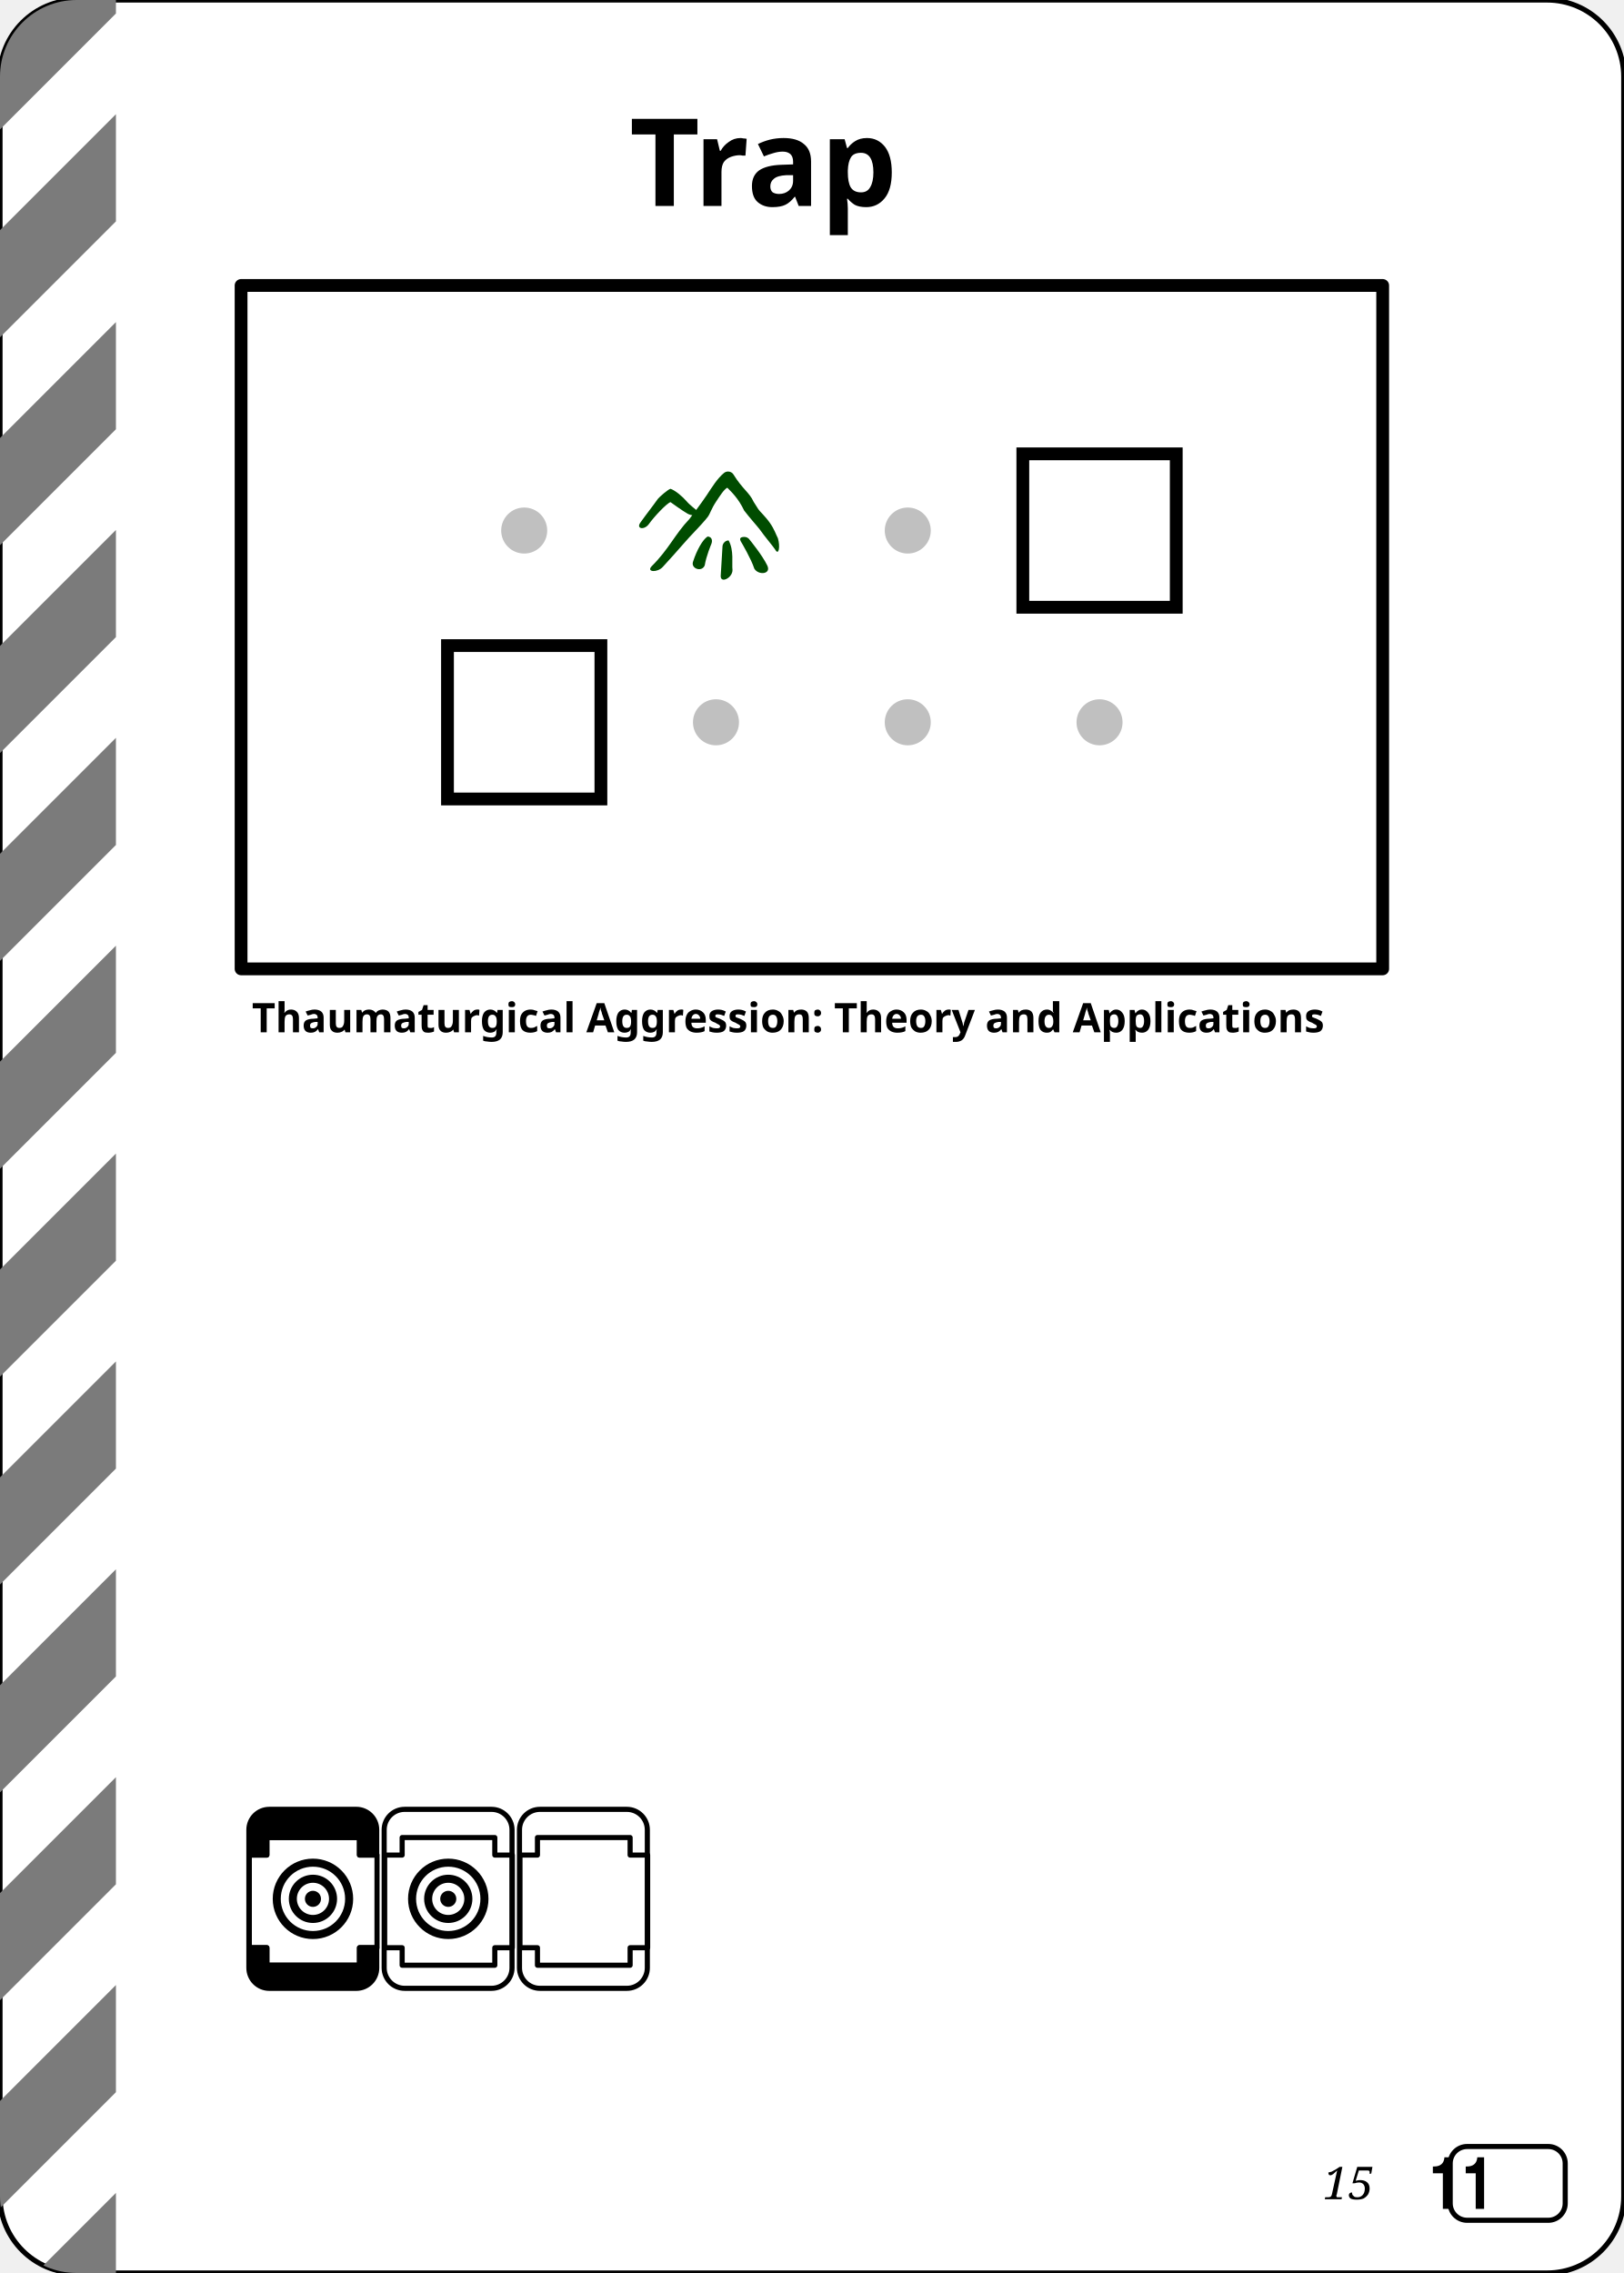
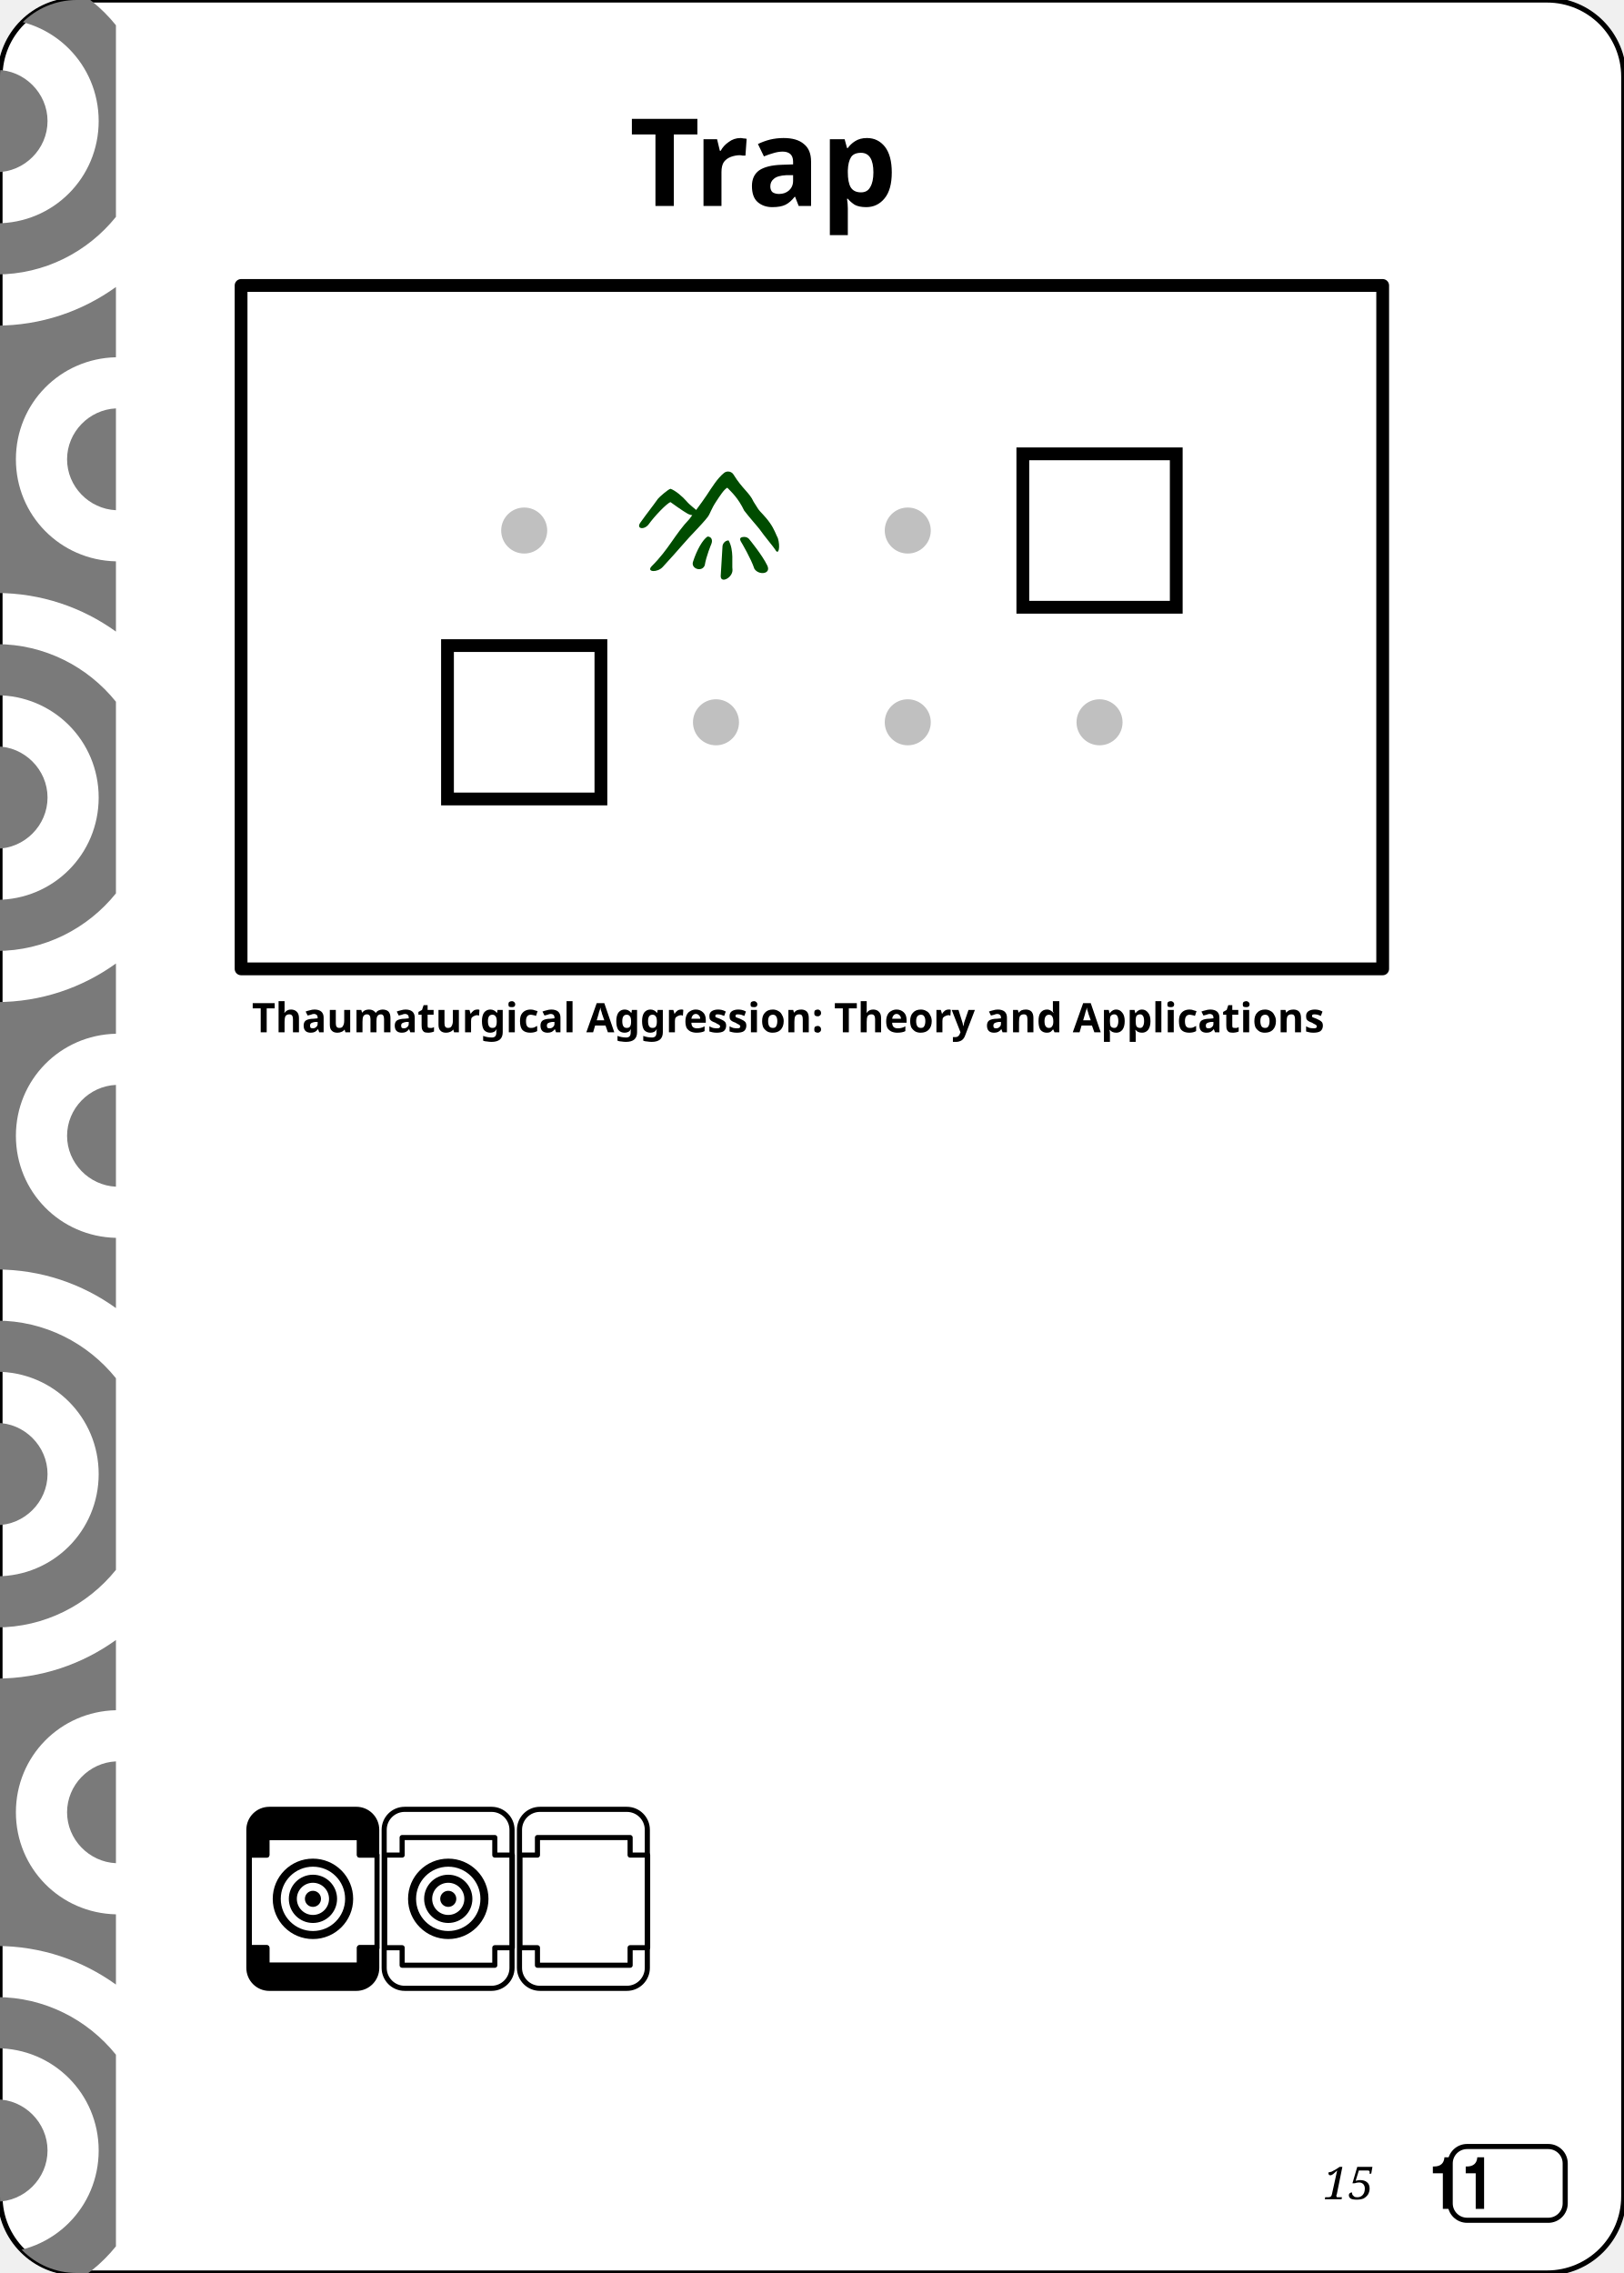
<svg xmlns="http://www.w3.org/2000/svg" xmlns:xlink="http://www.w3.org/1999/xlink" version="1.1" id="svg_root" width="63.5mm" height="88.9mm" viewBox="0 0 63.5 88.9">
  <defs>
    <clipPath id="clippath-1110">
      <rect id="sidebar-clip" x="3.5527137e-15" y="0" width="63.5" height="88.9" rx="3" ry="3" style="display:inline;fill:#ffffff;fill-opacity:1;stroke:none;stroke-width:0.2;stroke-miterlimit:4;stroke-dasharray:none;stroke-opacity:1" />
    </clipPath>
  </defs>
  <g id="card00">
    <rect id="rect1108" x="0" y="0" width="63.5" height="88.9" rx="3" ry="3" style="fill:#ffffff;stroke:none;stroke-width:0" />
    <g id="masters" style="display:none">
      <path style="color:#000000;font-style:normal;font-variant:normal;font-weight:normal;font-stretch:normal;font-size:medium;line-height:normal;font-family:sans-serif;text-indent:0;text-align:start;text-decoration:none;text-decoration-line:none;text-decoration-style:solid;text-decoration-color:#000000;letter-spacing:normal;word-spacing:normal;text-transform:none;writing-mode:lr-tb;direction:ltr;baseline-shift:baseline;text-anchor:start;white-space:normal;clip-rule:nonzero;display:inline;overflow:visible;visibility:visible;opacity:1;isolation:auto;mix-blend-mode:normal;color-interpolation:sRGB;color-interpolation-filters:linearRGB;solid-color:#000000;solid-opacity:1;fill:#303030;fill-opacity:1;fill-rule:evenodd;stroke:none;stroke-width:0.467;stroke-linecap:round;stroke-linejoin:miter;stroke-miterlimit:4;stroke-dasharray:none;stroke-dashoffset:0;stroke-opacity:1;filter:url(#filter9446);color-rendering:auto;image-rendering:auto;shape-rendering:auto;text-rendering:auto;enable-background:accumulate" d="M 3.395,0.496 C 3.162,0.413 2.97,0.396 2.764,0.425 2.402,0.478 1.899,0.587 1.497,0.768 1.062,0.964 0.961,1.113 0.605,1.311 0.273,1.495 -0.063,1.622 -0.328,1.902 -0.459,2.041 -0.343,2.149 -0.264,2.124 0.17,1.986 0.376,1.815 0.64,1.657 0.883,1.511 0.801,1.673 1.243,1.38 1.63,1.124 1.707,1.083 1.909,1.044 c 0.112,-0.047 0.228,-0.096 0.365,-0.139 0.322,-0.082 0.363,-0.059 0.765,-0.028 0.329,0.026 0.668,0.147 0.814,0.285 0.165,0.156 0.514,0.182 0.833,0.818 0.131,0.262 0.171,0.531 0.145,0.799 C 4.859,2.986 4.985,3.064 4.83,3.688 4.714,4.078 4.391,4.444 3.976,4.615 3.491,4.815 2.931,4.849 2.45,4.735 1.986,4.625 1.483,4.233 1.387,3.814 1.292,3.405 1.218,3.05 1.201,2.726 1.239,2.325 1.655,2.334 2.022,2.056 2.273,1.955 2.451,1.789 2.796,1.789 3.091,1.829 3.407,2.005 3.522,2.198 3.767,2.431 3.879,2.732 3.802,3.115 3.814,3.308 3.463,3.63 3.26,3.665 3.007,3.709 2.689,3.512 2.532,3.439 2.382,3.396 2.392,3.338 2.454,3.12 2.529,3.014 2.67,2.948 2.756,2.895 2.859,2.83 2.867,2.7 2.838,2.595 2.775,2.507 2.713,2.446 2.561,2.492 2.457,2.524 2.265,2.544 2.22,2.585 2.148,2.651 1.949,2.758 1.894,2.834 1.841,3.01 1.948,3.203 1.967,3.355 1.993,3.534 2.097,3.741 2.316,3.843 2.646,3.996 3.056,4.074 3.31,4.062 3.621,4.03 4.23,3.771 4.236,3.158 4.22,2.869 4.056,2.29 3.833,1.909 3.607,1.522 3.287,1.357 2.833,1.36 2.602,1.38 2.266,1.407 1.779,1.685 1.217,1.896 1.13,1.983 0.742,2.406 0.489,2.681 0.709,3.183 0.709,3.183 0.888,3.561 0.802,3.605 0.979,4.043 1.21,4.617 1.727,5.044 2.322,5.171 2.802,5.274 3.936,5.088 4.181,5.032 4.879,4.872 5.109,4.567 5.313,3.772 5.448,3.244 5.346,2.786 5.321,2.603 5.291,2.371 5.205,1.986 5.136,1.814 4.978,1.457 4.467,1.105 4.055,0.752 3.671,0.432 3.758,0.626 3.395,0.496 Z" id="element-air" />
      <path id="element-earth" style="color:#000000;font-style:normal;font-variant:normal;font-weight:normal;font-stretch:normal;font-size:medium;line-height:normal;font-family:sans-serif;text-indent:0;text-align:start;text-decoration:none;text-decoration-line:none;text-decoration-style:solid;text-decoration-color:#000000;letter-spacing:normal;word-spacing:normal;text-transform:none;writing-mode:lr-tb;direction:ltr;baseline-shift:baseline;text-anchor:start;white-space:normal;clip-rule:nonzero;display:inline;overflow:visible;visibility:visible;opacity:1;isolation:auto;mix-blend-mode:normal;color-interpolation:sRGB;color-interpolation-filters:linearRGB;solid-color:#000000;solid-opacity:1;fill:#004c00;fill-opacity:1;fill-rule:nonzero;stroke:none;stroke-width:0.467;stroke-linecap:round;stroke-linejoin:round;stroke-miterlimit:4;stroke-dasharray:none;stroke-dashoffset:0;stroke-opacity:1;color-rendering:auto;image-rendering:auto;shape-rendering:auto;text-rendering:auto;enable-background:accumulate" d="M 3.462,0.692 C 3.407,0.695 3.356,0.714 3.315,0.747 3.054,0.959 2.849,1.299 2.635,1.621 2.421,1.943 2.016,2.472 1.959,2.552 1.386,3.153 1.162,3.726 0.481,4.4 0.271,4.628 0.706,4.654 0.917,4.426 1.593,3.695 1.765,3.452 2.293,2.906 2.3,2.898 2.573,2.61 2.683,2.461 2.781,2.323 2.806,2.169 3.011,1.859 3.151,1.648 3.314,1.389 3.443,1.325 3.609,1.497 3.869,1.73 4.102,2.218 4.298,2.478 4.646,2.867 4.704,2.948 4.883,3.205 5.275,3.672 5.312,3.74 5.457,4.009 5.52,3.622 5.421,3.299 5.345,3.158 5.289,2.959 5.109,2.702 4.93,2.444 4.703,2.244 4.656,2.166 L 4.47,1.872 C 4.309,1.513 4.035,1.378 3.683,0.806 3.638,0.732 3.552,0.688 3.461,0.692 Z M 1.225,1.368 C 1.146,1.37 0.773,1.698 0.729,1.76 0.481,2.109 0.317,2.305 0.044,2.688 -0.135,2.938 0.198,2.995 0.377,2.745 0.586,2.453 1.068,1.94 1.221,1.889 c 0,0 0.502,0.363 0.669,0.452 0.28,0.152 0.603,-0.006 0.321,-0.155 C 2.249,2.206 1.968,1.997 1.854,1.859 1.695,1.673 1.418,1.437 1.225,1.368 Z m 2.872,1.881 c -0.183,0.009 -0.186,0.09 -0.09,0.236 0,0 0.366,0.619 0.493,1.007 C 4.661,4.759 5.171,4.712 5.007,4.369 4.811,3.96 4.318,3.362 4.318,3.362 4.273,3.289 4.187,3.245 4.096,3.249 Z M 3.493,3.386 C 3.359,3.388 3.252,3.512 3.254,3.636 L 3.185,4.779 C 3.181,5.085 3.65,4.848 3.646,4.543 3.614,4.296 3.711,3.769 3.493,3.386 Z m -0.822,-0.152 C 2.48,3.355 2.251,3.763 2.107,4.206 1.995,4.488 2.448,4.645 2.56,4.363 2.618,3.997 2.817,3.53 2.817,3.53 2.877,3.386 2.836,3.24 2.67,3.234 Z" />
      <path style="color:#000000;font-style:normal;font-variant:normal;font-weight:normal;font-stretch:normal;font-size:medium;line-height:normal;font-family:sans-serif;text-indent:0;text-align:start;text-decoration:none;text-decoration-line:none;text-decoration-style:solid;text-decoration-color:#000000;letter-spacing:normal;word-spacing:normal;text-transform:none;writing-mode:lr-tb;direction:ltr;baseline-shift:baseline;text-anchor:start;white-space:normal;clip-rule:nonzero;display:inline;overflow:visible;visibility:visible;opacity:1;isolation:auto;mix-blend-mode:normal;color-interpolation:sRGB;color-interpolation-filters:linearRGB;solid-color:#000000;solid-opacity:1;fill:#860000;fill-opacity:0.975;fill-rule:evenodd;stroke:none;stroke-width:0.467;stroke-linecap:round;stroke-linejoin:miter;stroke-miterlimit:4;stroke-dasharray:none;stroke-dashoffset:0;stroke-opacity:1;filter:url(#filter9446);color-rendering:auto;image-rendering:auto;shape-rendering:auto;text-rendering:auto;enable-background:accumulate" d="m 1.986,-0.02 c -0.069,0.07 0.008,0.216 0.008,0.216 0,0 0.059,0.238 0.082,0.456 C 2.098,0.87 2.071,1.052 2.057,1.181 2.034,1.389 1.848,1.78 1.704,1.998 1.56,2.216 1.468,2.438 1.457,2.708 c -0.002,0.055 0.018,0.162 0.027,0.214 C 1.322,3.099 1.147,3.186 0.981,3.232 0.759,3.294 0.412,3.464 0.112,3.74 c -0.239,0.22 -0.334,0.425 -0.415,0.709 -0.08,0.284 -0.13,0.517 -0.101,0.726 0,0 0.003,0.244 0.084,0.314 0.11,0.022 0.275,-0.096 0.275,-0.096 0.34,-0.242 0.654,-0.469 0.921,-0.551 0.291,-0.089 0.599,-0.06 0.798,3.025e-4 0.262,0.079 0.546,0.044 0.82,-0.016 0.189,-0.041 0.316,-0.135 0.455,-0.255 0.185,0.142 0.298,0.169 0.431,0.269 0.163,0.123 0.35,0.238 0.639,0.313 0.301,0.079 0.646,0.085 0.966,0.043 0.32,-0.042 0.613,-0.12 0.821,-0.298 0,0 0.179,-0.124 0.161,-0.194 -0.04,-0.064 -0.218,-0.133 -0.218,-0.133 0,0 -0.197,-0.076 -0.418,-0.198 C 5.11,4.252 4.939,4.038 4.791,3.907 4.615,3.752 4.569,3.544 4.492,3.332 4.416,3.122 4.32,2.853 4.025,2.66 3.883,2.568 3.745,2.49 3.598,2.436 3.563,2.285 3.565,2.145 3.583,1.99 3.641,1.708 3.553,1.329 3.447,1.057 3.335,0.77 3.104,0.622 2.954,0.466 2.794,0.299 2.571,0.117 2.345,0.033 c 0,0 -0.14,-0.058 -0.359,-0.053 z m 0.481,0.588 c 0.054,0.041 0.216,0.145 0.297,0.225 0.189,0.187 0.348,0.455 0.38,0.654 0.032,0.194 -0.005,0.365 -0.028,0.546 -0.014,0.117 0.002,0.246 0.05,0.37 -0.038,0.002 -0.134,0.005 -0.173,0.011 -0.132,0.018 -0.271,0.054 -0.421,0.106 -0.311,0.102 -0.071,0.164 0.243,0.134 0.245,-0.013 0.475,0.109 0.627,0.177 0.124,0.055 0.326,0.194 0.387,0.294 C 3.949,3.281 4.108,3.52 4.131,3.627 4.173,3.82 4.25,4.007 4.47,4.265 4.668,4.497 4.921,4.576 5.165,4.711 5.143,4.778 4.947,4.833 4.885,4.841 4.623,4.875 4.34,4.818 4.148,4.719 3.939,4.611 3.798,4.612 3.623,4.501 3.507,4.428 3.35,4.377 3.27,4.224 3.376,3.992 3.492,3.78 3.534,3.553 3.601,3.249 3.284,3.548 3.147,3.78 3.002,4.087 2.767,4.323 2.414,4.44 2.185,4.516 1.989,4.445 1.776,4.402 1.564,4.359 1.266,4.311 0.881,4.429 0.616,4.509 0.268,4.602 0.016,4.88 -0.011,4.736 0.063,4.59 0.086,4.52 0.162,4.291 0.381,4.059 0.525,3.925 0.746,3.721 1.022,3.66 1.25,3.597 1.419,3.55 1.491,3.553 1.667,3.407 1.796,3.616 1.978,3.787 2.193,3.926 2.459,4.096 2.397,3.809 2.141,3.531 1.975,3.349 1.915,3.191 1.891,2.797 1.879,2.595 1.979,2.375 2.116,2.167 2.294,1.92 2.444,1.703 2.481,1.365 2.504,1.098 2.525,0.753 2.468,0.568 Z" id="element-fire" />
      <path id="element-water" style="color:#000000;font-style:normal;font-variant:normal;font-weight:normal;font-stretch:normal;font-size:medium;line-height:normal;font-family:sans-serif;text-indent:0;text-align:start;text-decoration:none;text-decoration-line:none;text-decoration-style:solid;text-decoration-color:#000000;letter-spacing:normal;word-spacing:normal;text-transform:none;writing-mode:lr-tb;direction:ltr;baseline-shift:baseline;text-anchor:start;white-space:normal;clip-rule:nonzero;display:inline;overflow:visible;visibility:visible;opacity:1;isolation:auto;mix-blend-mode:normal;color-interpolation:sRGB;color-interpolation-filters:linearRGB;solid-color:#000000;solid-opacity:1;fill:#00007e;fill-opacity:1;fill-rule:evenodd;stroke:none;stroke-width:0.467;stroke-linecap:round;stroke-linejoin:miter;stroke-miterlimit:4;stroke-dasharray:none;stroke-dashoffset:0;stroke-opacity:1;color-rendering:auto;image-rendering:auto;shape-rendering:auto;text-rendering:auto;enable-background:accumulate" d="M 5.526,3.485 C 5.278,3.51 4.929,3.761 4.676,3.775 4.203,3.839 3.605,3.685 3.132,3.671 2.333,3.652 1.887,4.009 1.145,4.252 0.957,4.345 1.15,4.471 1.36,4.499 1.532,4.513 1.807,4.409 1.97,4.372 2.414,4.224 2.806,4.107 3.279,4.169 3.905,4.278 4.308,4.332 4.922,4.235 5.122,4.177 5.314,3.979 5.494,3.885 5.657,3.753 5.742,3.479 5.526,3.485 Z M 5.125,2.379 C 4.789,2.371 4.748,2.568 4.278,2.576 3.704,2.62 3.323,2.478 2.753,2.447 1.999,2.379 1.172,2.805 0.484,2.99 0.303,3.093 0.498,3.314 0.709,3.331 0.897,3.331 0.959,3.373 1.143,3.339 1.711,3.17 2.076,2.74 2.665,2.808 3.259,2.863 4.059,3.117 4.654,2.996 4.842,2.921 5.013,2.811 5.148,2.673 5.243,2.528 5.307,2.374 5.125,2.379 Z M 4.262,1.114 C 4.099,1.139 3.921,1.265 3.764,1.311 3.281,1.504 2.792,1.479 2.28,1.365 2.052,1.327 1.708,1.245 1.481,1.205 0.852,1.154 0.352,1.465 -0.13,1.809 -0.285,1.945 -0.133,2.1 0.078,2.076 0.321,2.009 0.623,1.974 0.863,1.835 1.165,1.695 1.611,1.626 1.941,1.752 2.502,1.908 3.013,1.972 3.589,1.833 3.928,1.76 4.142,1.622 4.411,1.414 4.546,1.272 4.464,1.098 4.262,1.114 Z" />
    </g>
    <rect id="card-border" x="0" y="0" width="63.5" height="88.9" rx="3" ry="3" style="fill:none;stroke:#000000;stroke-width:0.2;stroke-miterlimit:4;stroke-dasharray:none;stroke-opacity:1;fill-opacity:1" />
    <text id="spell-title" xml:space="preserve" style="font-style:normal;font-variant:normal;font-weight:bold;font-stretch:normal;font-size:3.175px;line-height:125%;font-family:Lato;-inkscape-font-specification:'Lato Bold';text-align:center;letter-spacing:0px;word-spacing:0px;text-anchor:middle;display:inline;fill:#000000;fill-opacity:1;stroke:none;stroke-width:0.265" x="31.785" y="8.054">
      <tspan x="31.785" y="8.054" style="font-style:normal;font-variant:normal;font-weight:bold;font-stretch:normal;font-size:4.763px;font-family:CCTreasureTrove;-inkscape-font-specification:'CCTreasureTrove Bold';fill:#000000;fill-opacity:1;stroke-width:0.265" id="tspan64-5">Trap</tspan>
    </text>
    <text id="class-name" xml:space="preserve" style="font-style:normal;font-variant:normal;font-weight:bold;font-stretch:normal;font-size:1.587px;line-height:125%;font-family:Lato;-inkscape-font-specification:'Lato Bold';text-align:center;letter-spacing:0px;word-spacing:0px;text-anchor:middle;display:inline;fill:#000000;fill-opacity:1;stroke:none;stroke-width:0.265" x="31.785" y="40.376">
      <tspan x="31.785" y="40.376" style="font-style:normal;font-variant:normal;font-weight:bold;font-stretch:normal;font-size:1.587px;font-family:CCTreasureTrove;-inkscape-font-specification:'CCTreasureTrove Bold';fill:#000000;fill-opacity:1;stroke-width:0.265" id="tspan7315">Thaumaturgical Aggression: Theory and Applications</tspan>
    </text>
-     <path id="sidebar-stripes" style="display:inline;fill:#7b7b7b;stroke-width:0.25;stroke-linecap:round" d="m 4.313,-3.443 -18.841,18.841 2.095,2.095 L 4.534,0.528 V -3.443 Z M 4.534,4.467 -14.528,23.528 -12.432,25.624 4.534,8.658 Z m 0,8.13 -19.061,19.061 2.095,2.096 16.966,-16.966 z m 0,8.13 -19.061,19.061 2.095,2.095 16.966,-16.966 z m 0,8.13 -19.061,19.061 2.095,2.096 16.966,-16.966 z m 0,8.13 -19.061,19.061 2.095,2.096 16.966,-16.966 z m 0,8.13 -19.061,19.061 2.095,2.095 16.966,-16.966 z m 0,8.13 -19.061,19.061 2.095,2.096 16.966,-16.966 z m 0,8.13 -19.061,19.061 2.095,2.096 16.966,-16.966 z m 0,8.13 -19.061,19.061 2.095,2.095 16.966,-16.966 z m 0,8.13 -13.542,13.542 h 4.191 L 4.534,81.828 Z m 0,8.13 -5.412,5.412 H 3.313 L 4.534,89.957 Z" clip-path="url(#clippath-1110)" />
+     <path id="sidebar-circles" style="color:#000000;display:inline;fill:#7a7a7a;stroke-linecap:round;-inkscape-stroke:none;fill-opacity:1" d="M -5.876 -3.443 C -8.45 -1.631 -10.14 1.357 -10.14 4.735 C -10.14 8.707 -7.808 12.147 -4.443 13.759 C -5.039 15.039 -5.377 16.463 -5.377 17.964 C -5.377 19.466 -5.039 20.889 -4.443 22.168 C -7.809 23.781 -10.14 27.221 -10.14 31.193 C -10.14 35.165 -7.808 38.606 -4.443 40.218 C -5.039 41.498 -5.377 42.921 -5.377 44.423 C -5.377 45.924 -5.039 47.347 -4.443 48.626 C -7.809 50.239 -10.14 53.679 -10.14 57.651 C -10.14 61.623 -7.808 65.064 -4.443 66.676 C -5.039 67.956 -5.377 69.379 -5.377 70.881 C -5.377 72.382 -5.039 73.805 -4.443 75.085 C -7.809 76.697 -10.14 80.138 -10.14 84.11 C -10.14 86.866 -9.018 89.367 -7.206 91.178 L -3.893 91.178 C -6.423 89.837 -8.141 87.181 -8.141 84.11 C -8.141 79.679 -4.571 76.11 -0.141 76.11 C 1.609 76.11 3.219 76.673 4.534 77.619 L 4.534 74.872 C 2.355 74.824 0.622 73.071 0.622 70.881 C 0.622 68.69 2.355 66.937 4.534 66.889 L 4.534 64.142 C 3.219 65.088 1.609 65.651 -0.141 65.651 C -4.571 65.651 -8.141 62.081 -8.141 57.651 C -8.141 53.221 -4.571 49.651 -0.141 49.651 C 1.609 49.651 3.219 50.214 4.534 51.161 L 4.534 48.414 C 2.355 48.366 0.622 46.613 0.622 44.423 C 0.622 42.232 2.355 40.479 4.534 40.431 L 4.534 37.683 C 3.219 38.63 1.609 39.193 -0.141 39.193 C -4.571 39.193 -8.141 35.623 -8.141 31.193 C -8.141 26.763 -4.571 23.193 -0.141 23.193 C 1.609 23.193 3.219 23.756 4.534 24.702 L 4.534 21.955 C 2.355 21.907 0.622 20.155 0.622 17.964 C 0.622 15.774 2.355 14.021 4.534 13.973 L 4.534 11.225 C 3.219 12.172 1.609 12.735 -0.141 12.735 C -4.571 12.735 -8.141 9.165 -8.141 4.735 C -8.141 0.304 -4.571 -3.265 -0.141 -3.265 C 1.609 -3.265 3.219 -2.702 4.534 -1.756 L 4.534 -3.443 L -5.876 -3.443 z M -0.141 -1.266 C -3.442 -1.266 -6.141 1.433 -6.141 4.735 C -6.141 8.036 -3.442 10.734 -0.141 10.734 C 1.745 10.734 3.432 9.852 4.534 8.482 L 4.534 0.987 C 3.432 -0.383 1.745 -1.266 -0.141 -1.266 z M -0.141 0.734 C 2.08 0.734 3.859 2.514 3.859 4.735 C 3.859 6.956 2.08 8.734 -0.141 8.734 C -2.362 8.734 -4.141 6.956 -4.141 4.735 C -4.141 2.514 -2.362 0.734 -0.141 0.734 z M -0.141 2.734 C -1.233 2.734 -2.14 3.642 -2.14 4.735 C -2.14 5.827 -1.233 6.734 -0.141 6.734 C 0.952 6.734 1.859 5.827 1.859 4.735 C 1.859 3.642 0.952 2.734 -0.141 2.734 z M -2.56 14.436 C -1.872 14.608 -1.157 14.707 -0.422 14.727 C -1.025 15.663 -1.378 16.774 -1.378 17.964 C -1.378 19.154 -1.026 20.265 -0.423 21.2 C -1.157 21.22 -1.872 21.319 -2.56 21.491 C -3.081 20.427 -3.378 19.232 -3.378 17.964 C -3.378 16.696 -3.081 15.5 -2.56 14.436 z M 4.534 15.973 C 3.482 16.022 2.623 16.902 2.623 17.964 C 2.623 19.027 3.482 19.906 4.534 19.955 L 4.534 15.973 z M -0.141 25.193 C -3.442 25.193 -6.141 27.891 -6.141 31.193 C -6.141 34.495 -3.442 37.193 -0.141 37.193 C 1.745 37.193 3.432 36.311 4.534 34.941 L 4.534 27.445 C 3.432 26.075 1.745 25.193 -0.141 25.193 z M -0.141 27.193 C 2.08 27.193 3.859 28.972 3.859 31.193 C 3.859 33.414 2.08 35.193 -0.141 35.193 C -2.362 35.193 -4.141 33.414 -4.141 31.193 C -4.141 28.972 -2.362 27.193 -0.141 27.193 z M -0.141 29.193 C -1.233 29.193 -2.14 30.1 -2.14 31.193 C -2.14 32.286 -1.233 33.193 -0.141 33.193 C 0.952 33.193 1.859 32.286 1.859 31.193 C 1.859 30.1 0.952 29.193 -0.141 29.193 z M -2.56 40.895 C -1.872 41.066 -1.157 41.165 -0.422 41.186 C -1.025 42.121 -1.378 43.232 -1.378 44.423 C -1.378 45.613 -1.026 46.723 -0.423 47.658 C -1.157 47.679 -1.872 47.777 -2.56 47.949 C -3.081 46.885 -3.378 45.691 -3.378 44.423 C -3.378 43.154 -3.081 41.958 -2.56 40.895 z M 4.534 42.432 C 3.482 42.48 2.623 43.36 2.623 44.423 C 2.623 45.485 3.482 46.365 4.534 46.413 L 4.534 42.432 z M -0.141 51.651 C -3.442 51.651 -6.141 54.349 -6.141 57.651 C -6.141 60.953 -3.442 63.651 -0.141 63.651 C 1.745 63.651 3.432 62.769 4.534 61.399 L 4.534 53.904 C 3.432 52.533 1.745 51.651 -0.141 51.651 z M -0.141 53.651 C 2.08 53.651 3.859 55.43 3.859 57.651 C 3.859 59.872 2.08 61.651 -0.141 61.651 C -2.362 61.651 -4.141 59.872 -4.141 57.651 C -4.141 55.43 -2.362 53.651 -0.141 53.651 z M -0.141 55.651 C -1.233 55.651 -2.14 56.559 -2.14 57.651 C -2.14 58.744 -1.233 59.651 -0.141 59.651 C 0.952 59.651 1.859 58.744 1.859 57.651 C 1.859 56.559 0.952 55.651 -0.141 55.651 z M -2.56 67.353 C -1.872 67.525 -1.157 67.623 -0.422 67.644 C -1.025 68.579 -1.378 69.691 -1.378 70.881 C -1.378 72.071 -1.026 73.181 -0.423 74.116 C -1.157 74.137 -1.872 74.236 -2.56 74.407 C -3.081 73.344 -3.378 72.149 -3.378 70.881 C -3.378 69.613 -3.081 68.417 -2.56 67.353 z M 4.534 68.89 C 3.482 68.938 2.623 69.819 2.623 70.881 C 2.623 71.943 3.482 72.823 4.534 72.872 L 4.534 68.89 z M -0.141 78.109 C -3.442 78.109 -6.141 80.808 -6.141 84.11 C -6.141 87.411 -3.442 90.109 -0.141 90.109 C 1.745 90.109 3.432 89.227 4.534 87.857 L 4.534 80.362 C 3.432 78.992 1.745 78.109 -0.141 78.109 z M -0.141 80.109 C 2.08 80.109 3.859 81.889 3.859 84.11 C 3.859 86.331 2.08 88.109 -0.141 88.109 C -2.362 88.109 -4.141 86.331 -4.141 84.11 C -4.141 81.889 -2.362 80.109 -0.141 80.109 z M -0.141 82.109 C -1.233 82.109 -2.14 83.017 -2.14 84.11 C -2.14 85.202 -1.233 86.109 -0.141 86.109 C 0.952 86.109 1.859 85.202 1.859 84.11 C 1.859 83.017 0.952 82.109 -0.141 82.109 z M 4.534 90.6 C 4.24 90.812 3.934 91.007 3.612 91.178 L 4.534 91.178 L 4.534 90.6 z " clip-path="url(#clippath-1110)" />
    <text id="rev-id" xml:space="preserve" style="font-style:normal;font-weight:normal;font-size:1.764px;line-height:125%;font-family:Georgia;text-align:end;letter-spacing:0px;word-spacing:0px;text-anchor:end;display:inline;fill:#000000;fill-opacity:1;stroke:none;stroke-width:0.265" x="57.138" y="86.014">
      <tspan x="56.012" y="86.014" style="font-style:italic;font-variant:normal;font-weight:normal;font-stretch:normal;font-size:1.764px;font-family:Georgia;text-align:end;text-anchor:end;fill:#000000;fill-opacity:1;stroke-width:0.265" id="tspan71">15</tspan>
    </text>
    <text xml:space="preserve" style="font-size:2.822px;line-height:1.25;font-family:'Fira Sans';-inkscape-font-specification:'Fira Sans';display:inline;stroke-width:0.265" x="59.001" y="86.39" id="spell-id">
      <tspan id="tspan3892" style="font-style:normal;font-variant:normal;font-weight:bold;font-stretch:condensed;font-size:2.822px;font-family:'Arial Narrow';-inkscape-font-specification:'Arial Narrow Bold Condensed';text-align:center;text-anchor:middle;stroke-width:0.265" x="59.001" y="86.39">11</tspan>
    </text>
    <rect style="display:inline;fill:none;fill-opacity:0.458;stroke:#000000;stroke-width:0.2;stroke-linecap:round;stroke-linejoin:round;stroke-dasharray:none;stroke-opacity:1" id="spell-id-border" width="4.498" height="2.885" x="56.713" y="83.953" ry="0.662" />
    <rect style="display:inline;fill:none;stroke:#000000;stroke-width:0.5;stroke-linecap:round;stroke-linejoin:round;stroke-dasharray:none;stroke-opacity:1" id="spell-pattern-border" width="44.645" height="26.728" x="9.428" y="11.165" />
    <flowRoot transform="matrix(0.2645833,0,0,0.2645833,1.794193,3.940711)" xml:space="preserve" id="spell-description" style="font-style:normal;font-weight:normal;font-size:10.667px;line-height:125%;font-family:sans-serif;letter-spacing:0px;word-spacing:0px;display:inline;fill:#000000;fill-opacity:1;stroke:none;stroke-width:1px;stroke-linecap:butt;stroke-linejoin:miter;stroke-opacity:1">
      <flowRegion id="flowRegion4270">
        <rect x="28.8" y="146" width="171.755" height="163.491" id="rect88" />
      </flowRegion>
      <flowPara id="flowPara91" style="font-style:normal;font-variant:normal;font-weight:normal;font-stretch:normal;font-size:10.667px;font-family:'Slabo 27px';-inkscape-font-specification:'Slabo 27px, '">Lay a trap in your current location or a neighboring one.</flowPara>
      <flowPara id="flowPara91" style="font-style:normal;font-variant:normal;font-weight:normal;font-stretch:normal;font-size:10.667px;font-family:'Slabo 27px';-inkscape-font-specification:'Slabo 27px, '"> </flowPara>
      <flowPara id="flowPara91" style="font-style:normal;font-variant:normal;font-weight:normal;font-stretch:normal;font-size:10.667px;font-family:'Slabo 27px';-inkscape-font-specification:'Slabo 27px, '">Trap attacks the next foe that enters the room. Or immediately if there is already a foe in the room.</flowPara>
    </flowRoot>
    <flowRoot transform="matrix(0.2645833,0,0,0.2645833,1.807259,41.51155)" xml:space="preserve" id="spell-info" style="font-style:normal;font-weight:normal;font-size:9.333px;line-height:125%;font-family:sans-serif;letter-spacing:0px;word-spacing:0px;display:inline;fill:#000000;fill-opacity:1;stroke:none;stroke-width:1px;stroke-linecap:butt;stroke-linejoin:miter;stroke-opacity:1">
      <flowRegion id="flowRegion1289">
        <rect x="28.8" y="146" width="172.117" height="130.355" id="rect1287" />
      </flowRegion>
      <flowPara id="flowPara1291" style="font-style:normal;font-variant:normal;font-weight:normal;font-stretch:normal;font-size:9.333px;font-family:'Slabo 27px';-inkscape-font-specification:'Slabo 27px, '">Target: Your location or neighboring</flowPara>
    </flowRoot>
    <g id="range-cards" transform="translate(-4.061215,-0.2584242)" style="display:inline">
      <g id="use26838" style="display:inline" transform="translate(6.349999,-8.466665)">
        <rect style="fill:none;fill-opacity:0.623;stroke:#000000;stroke-width:0.2;stroke-linecap:round;stroke-linejoin:round;stroke-dasharray:none;stroke-opacity:1" id="rect6629" width="5" height="7" x="12.735" y="79.491" ry="0.801" />
        <path id="path6631" style="fill:none;fill-opacity:0.623;stroke:#000000;stroke-width:0.2;stroke-linecap:round;stroke-linejoin:round;stroke-dasharray:none;stroke-opacity:1" d="m 13.438,80.594 v 0.685 H 12.753 v 3.624 h 0.685 v 0.685 h 3.624 v -0.685 h 0.685 v -3.624 h -0.685 v -0.685 z" />
      </g>
      <g id="use26840" style="display:inline" transform="translate(11.64166,-8.466665)">
        <rect style="fill:none;fill-opacity:0.623;stroke:#000000;stroke-width:0.2;stroke-linecap:round;stroke-linejoin:round;stroke-dasharray:none;stroke-opacity:1" id="rect6635" width="5" height="7" x="12.735" y="79.491" ry="0.801" />
        <path id="path6637" style="fill:none;fill-opacity:0.623;stroke:#000000;stroke-width:0.2;stroke-linecap:round;stroke-linejoin:round;stroke-dasharray:none;stroke-opacity:1" d="m 13.438,80.594 v 0.685 H 12.753 v 3.624 h 0.685 v 0.685 h 3.624 v -0.685 h 0.685 v -3.624 h -0.685 v -0.685 z" />
      </g>
      <g id="use27284" style="display:inline" transform="translate(1.058334,-8.466665)">
        <path id="path6623" style="fill:#000000;fill-opacity:1;stroke:#000000;stroke-width:0.2;stroke-linecap:round;stroke-linejoin:round;stroke-dasharray:none;stroke-opacity:1" d="m 13.537,79.491 c -0.444,0 -0.801,0.357 -0.801,0.801 v 5.398 c 0,0.444 0.357,0.802 0.801,0.802 h 3.398 c 0.444,0 0.801,-0.358 0.801,-0.802 v -0.787 h -0.673 v 0.685 h -3.624 v -0.685 H 12.753 v -3.624 h 0.685 v -0.685 h 3.624 v 0.685 h 0.673 v -0.988 c 0,-0.444 -0.357,-0.801 -0.801,-0.801 z" />
        <path id="path6625" style="fill:none;fill-opacity:1;stroke:#000000;stroke-width:0.2;stroke-linecap:round;stroke-linejoin:round;stroke-dasharray:none;stroke-opacity:1" d="m 13.438,80.594 v 0.685 H 12.753 v 3.624 h 0.685 v 0.685 h 3.624 v -0.685 h 0.685 v -3.624 h -0.685 v -0.685 z" />
      </g>
    </g>
    <g id="range-0" transform="translate(57.66711,-19.09625)" style="display:inline">
      <path id="path21899" style="fill:#010101;stroke-width:0.25;stroke-linecap:round" d="m -45.429,91.79 a 1.572,1.572 0 0 0 -1.572,1.573 1.572,1.572 0 0 0 1.572,1.572 1.572,1.572 0 0 0 1.573,-1.572 1.572,1.572 0 0 0 -1.573,-1.573 z m 0,0.315 a 1.258,1.258 0 0 1 1.258,1.258 1.258,1.258 0 0 1 -1.258,1.258 1.258,1.258 0 0 1 -1.258,-1.258 1.258,1.258 0 0 1 1.258,-1.258 z m 0,0.314 a 0.943,0.943 0 0 0 -0.943,0.944 0.943,0.943 0 0 0 0.943,0.943 0.943,0.943 0 0 0 0.944,-0.943 0.943,0.943 0 0 0 -0.944,-0.944 z m 0,0.315 a 0.629,0.629 0 0 1 0.629,0.629 0.629,0.629 0 0 1 -0.629,0.629 0.629,0.629 0 0 1 -0.629,-0.629 0.629,0.629 0 0 1 0.629,-0.629 z m 0,0.314 a 0.314,0.314 0 0 0 -0.314,0.315 0.314,0.314 0 0 0 0.314,0.314 0.314,0.314 0 0 0 0.315,-0.314 0.314,0.314 0 0 0 -0.315,-0.315 z" />
    </g>
    <g id="range-1" transform="translate(62.95877,-19.09625)" style="display:inline">
      <path id="path6812" style="fill:#010101;stroke-width:0.25;stroke-linecap:round" d="m -45.429,91.79 a 1.572,1.572 0 0 0 -1.572,1.573 1.572,1.572 0 0 0 1.572,1.572 1.572,1.572 0 0 0 1.573,-1.572 1.572,1.572 0 0 0 -1.573,-1.573 z m 0,0.315 a 1.258,1.258 0 0 1 1.258,1.258 1.258,1.258 0 0 1 -1.258,1.258 1.258,1.258 0 0 1 -1.258,-1.258 1.258,1.258 0 0 1 1.258,-1.258 z m 0,0.314 a 0.943,0.943 0 0 0 -0.943,0.944 0.943,0.943 0 0 0 0.943,0.943 0.943,0.943 0 0 0 0.944,-0.943 0.943,0.943 0 0 0 -0.944,-0.944 z m 0,0.315 a 0.629,0.629 0 0 1 0.629,0.629 0.629,0.629 0 0 1 -0.629,0.629 0.629,0.629 0 0 1 -0.629,-0.629 0.629,0.629 0 0 1 0.629,-0.629 z m 0,0.314 a 0.314,0.314 0 0 0 -0.314,0.315 0.314,0.314 0 0 0 0.314,0.314 0.314,0.314 0 0 0 0.315,-0.314 0.314,0.314 0 0 0 -0.315,-0.315 z" />
    </g>
    <circle id="circle1112" cx="20.5" cy="20.75" r="0.9" style="fill:#c0c0c0;stroke:none;stroke-width:0" />
    <use id="use1113" xlink:href="#element-earth" width="100%" height="100%" x="25.0" y="17.75" />
    <circle id="circle1114" cx="35.5" cy="20.75" r="0.9" style="fill:#c0c0c0;stroke:none;stroke-width:0" />
    <rect id="rect1115" x="40.0" y="17.75" width="6" height="6" style="fill:none;stroke:#000000;stroke-width:0.5;stroke-linecap:round;stroke-miterlimit:2" />
    <rect id="rect1116" x="17.5" y="25.25" width="6" height="6" style="fill:none;stroke:#000000;stroke-width:0.5;stroke-linecap:round;stroke-miterlimit:2" />
    <circle id="circle1117" cx="28.0" cy="28.25" r="0.9" style="fill:#c0c0c0;stroke:none;stroke-width:0" />
    <circle id="circle1118" cx="35.5" cy="28.25" r="0.9" style="fill:#c0c0c0;stroke:none;stroke-width:0" />
    <circle id="circle1119" cx="43.0" cy="28.25" r="0.9" style="fill:#c0c0c0;stroke:none;stroke-width:0" />
  </g>
</svg>
